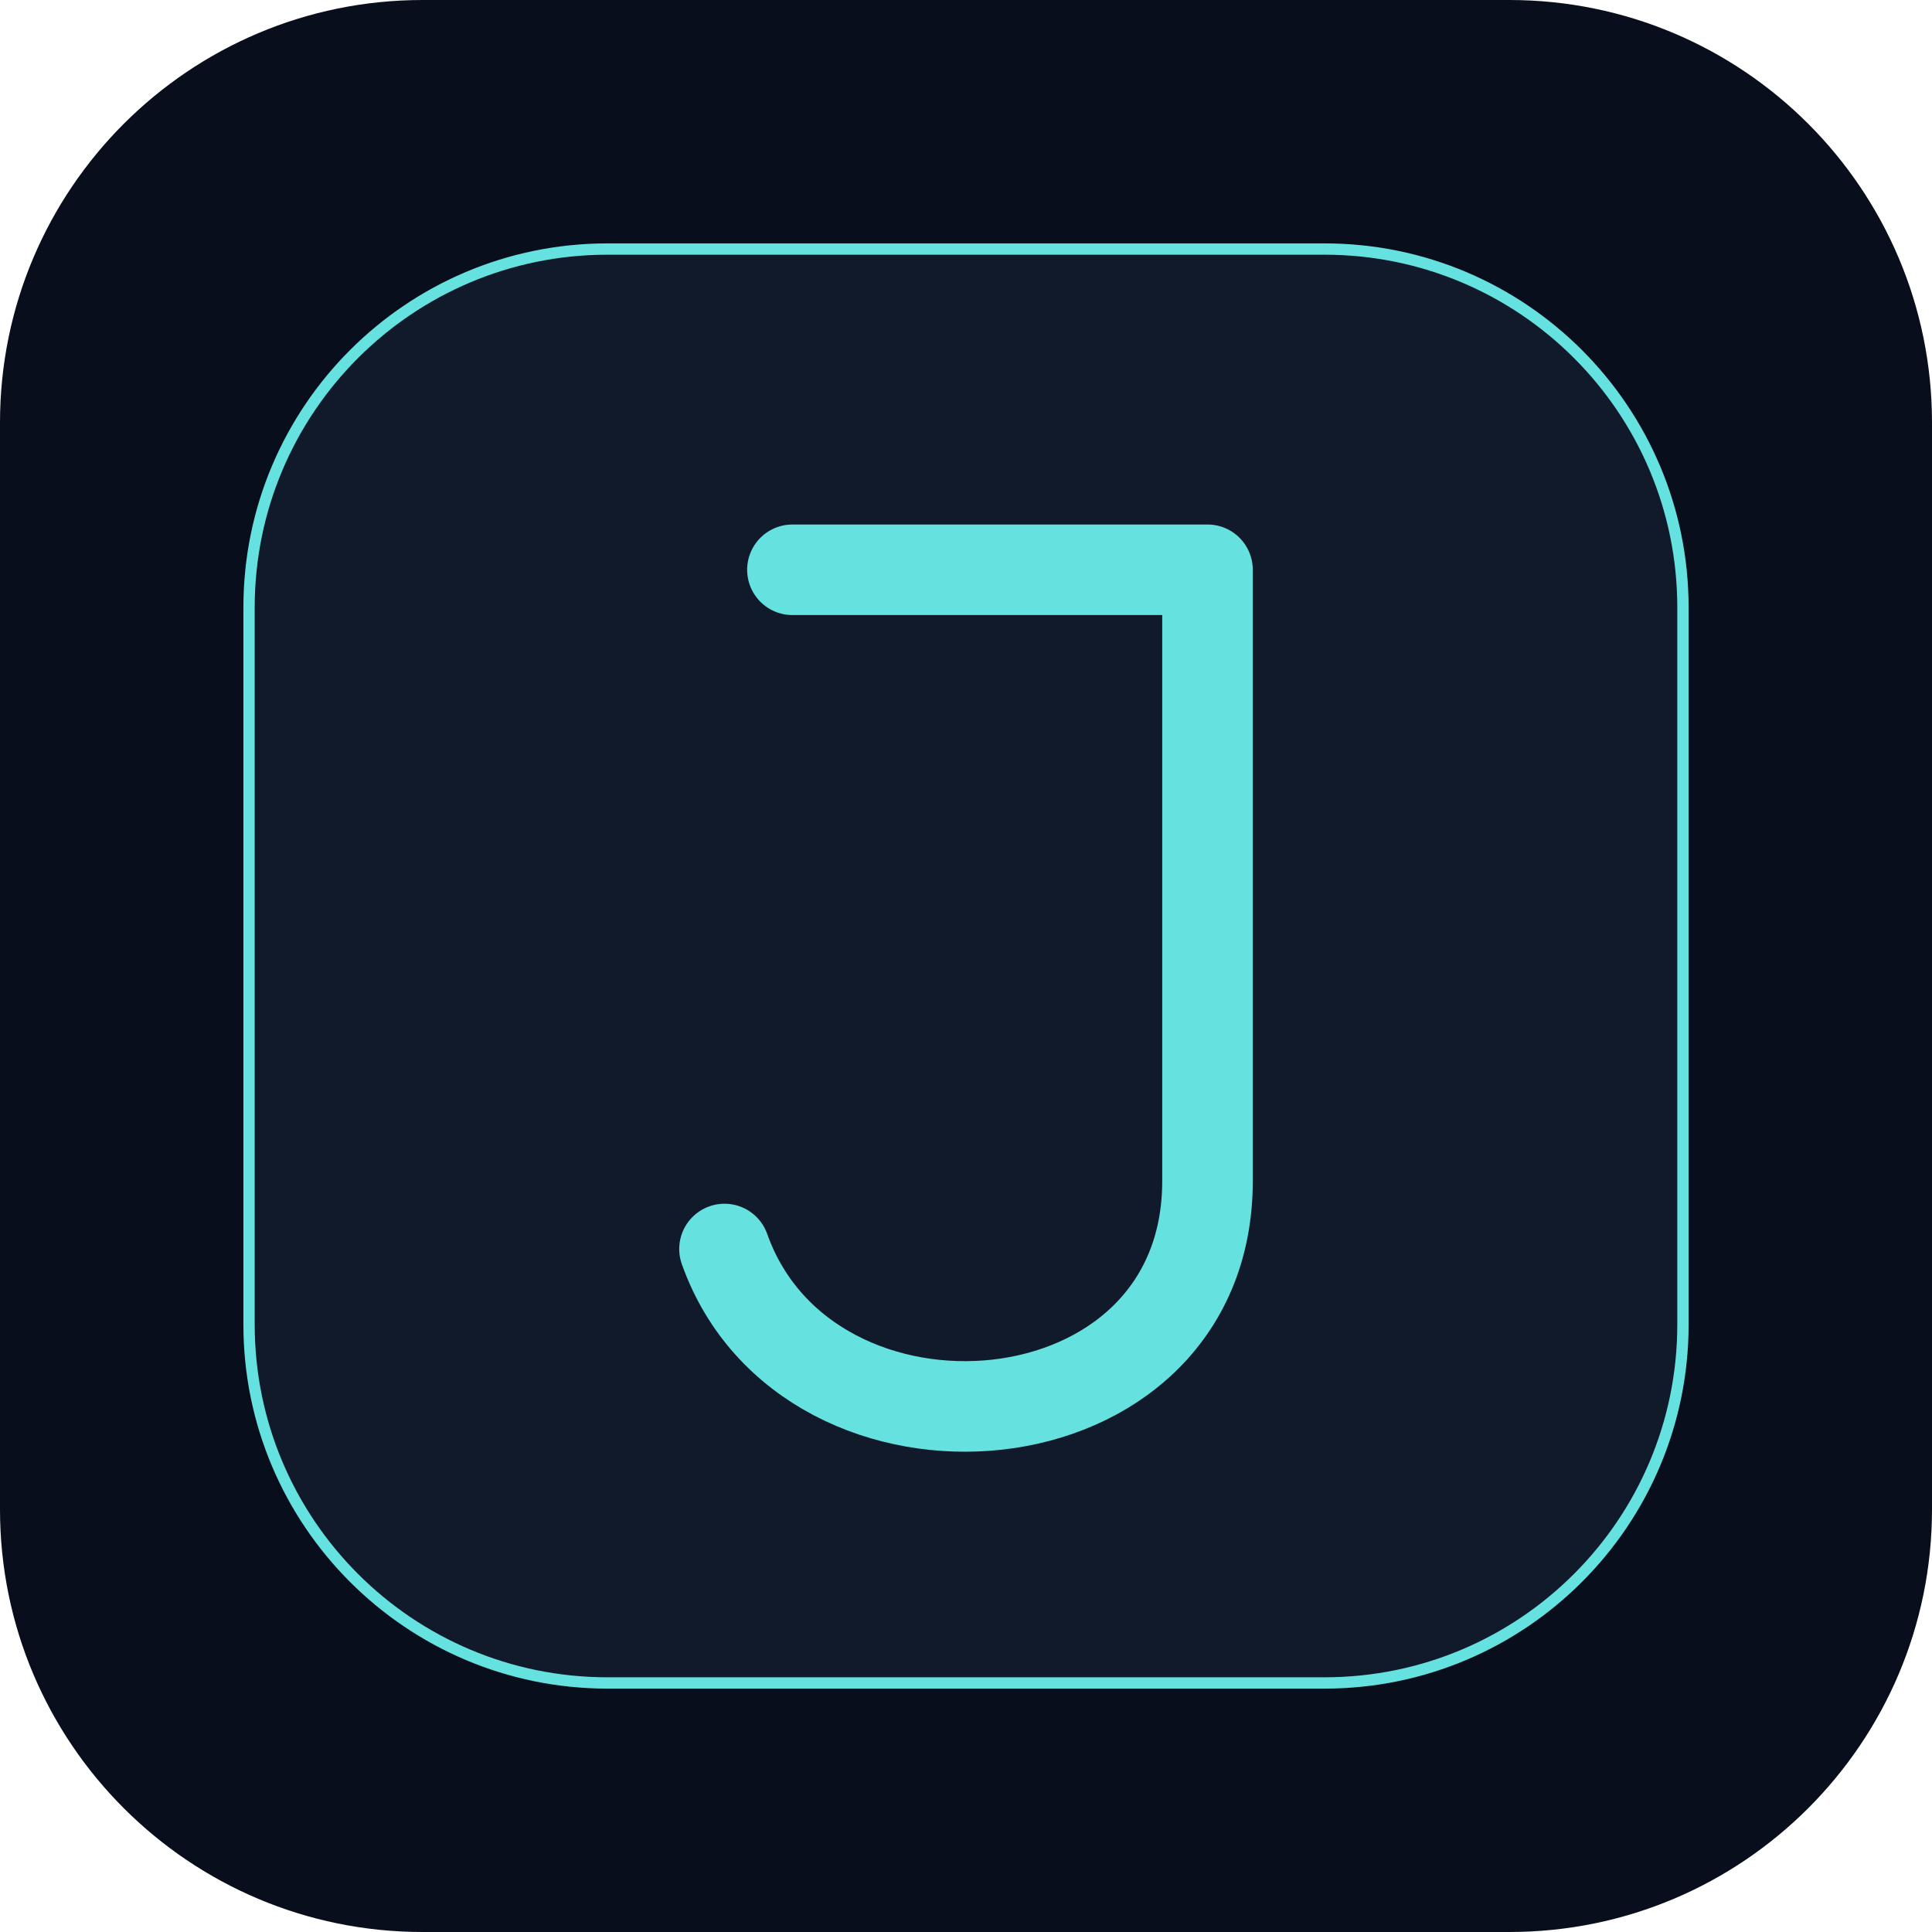
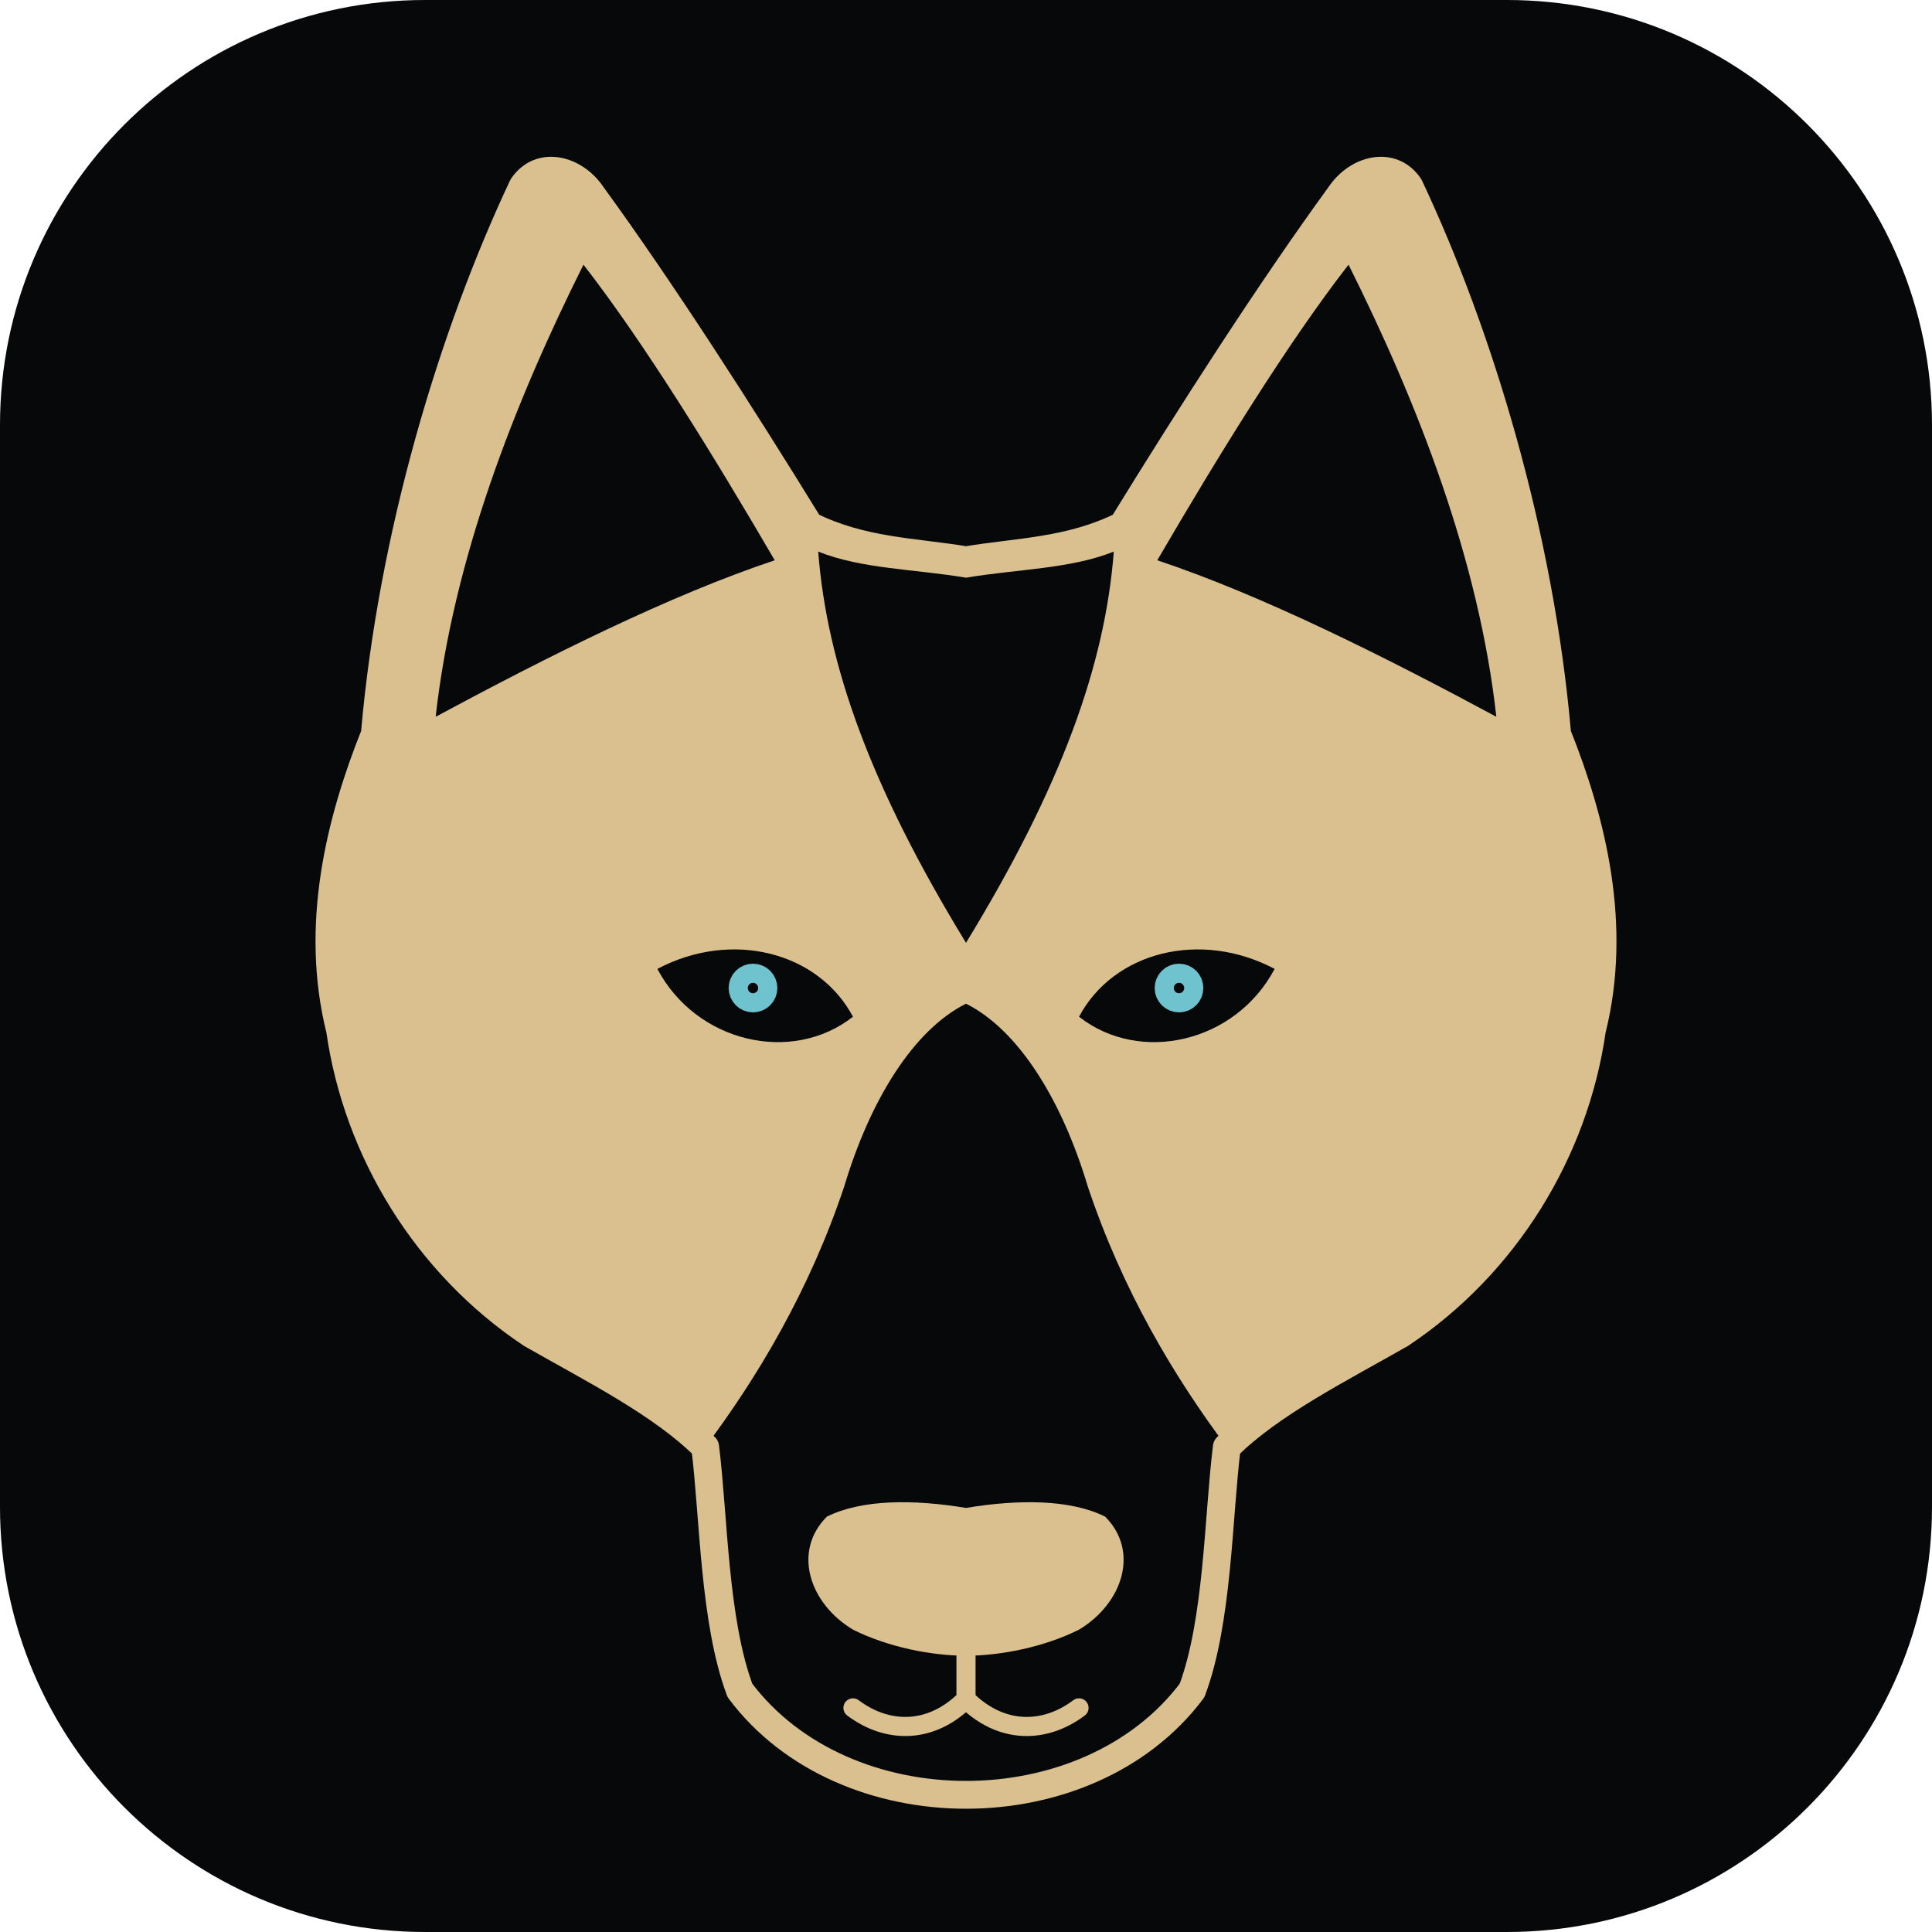
- <svg xmlns="http://www.w3.org/2000/svg" viewBox="0 0 512 512">
-   <rect width="512" height="512" rx="112" fill="#080e1b" />
-   <rect x="66" y="66" width="380" height="380" rx="95" fill="#101a2b" stroke="#65e1df" stroke-width="3" />
-   <path d="M210 151h110v162c0 72-106 80-128 18" fill="none" stroke="#65e1df" stroke-width="24" stroke-linecap="round" stroke-linejoin="round" />
+ <svg xmlns="http://www.w3.org/2000/svg" viewBox="0 0 200 200" role="img" aria-label="JANGE">
+   <rect width="200" height="200" rx="44" fill="#07080a" />
+   <g transform="translate(100 103) scale(0.9) translate(-100 -100)">
+     <path d="M100 50C106 49 112 49 118 46C126 33 135 19 143 8C145 5 149 4 151 7C159 24 166 47 168 70C172 80 175 92 172 104C170 118 162 131 150 139C143 143 135 147 130 152C129 160 129 172 126 180C120 188 110 192 100 192C90 192 80 188 74 180C71 172 71 160 70 152C65 147 57 143 50 139C38 131 30 118 28 104C25 92 28 80 32 70C34 47 41 24 49 7C51 4 55 5 57 8C65 19 74 33 82 46C88 49 94 49 100 50Z" fill="#d9c08e" stroke="none" />
+     <path d="M122 50C129 38 137 25 144 16C152 32 159 50 161 68C148 61 134 54 122 50ZM78 50C71 38 63 25 56 16C48 32 41 50 39 68C52 61 66 54 78 50Z" fill="#07080a" stroke="none" />
+     <path d="M100 52C106 51 112 51 117 49C116 62 111 76 100 94C89 76 84 62 83 49C88 51 94 51 100 52Z" fill="#07080a" stroke="none" />
+     <path d="M100 101C106 104 111 112 114 122C118 134 124 144 130 152C129 160 129 172 126 180C120 188 110 192 100 192C90 192 80 188 74 180C71 172 71 160 70 152C76 144 82 134 86 122C89 112 94 104 100 101Z" fill="#07080a" stroke="none" />
+     <path d="M113 102.5C117 95 127 92.5 135.5 97C131 105.5 120 108 113 102.5ZM87 102.5C83 95 73 92.5 64.5 97C69 105.5 80 108 87 102.5Z" fill="#07080a" stroke="none" />
+     <circle cx="124.5" cy="99.2" r="1.1" fill="none" stroke-width="3.4" stroke-dasharray="none" stroke="#6fc3cf" />
+     <circle cx="75.5" cy="99.2" r="1.1" fill="none" stroke-width="3.4" stroke-dasharray="none" stroke="#6fc3cf" />
+     <path d="M100 159C106 158 112 158 116 160C120 164 118 170 113 173C109 175 104 176 100 176C96 176 91 175 87 173C82 170 80 164 84 160C88 158 94 158 100 159Z" fill="#d9c08e" stroke="none" />
+     <path d="M100 176V181M100 181C104 185 109 185 113 182M100 181C96 185 91 185 87 182" fill="none" stroke="#d9c08e" stroke-width="2.2" stroke-linecap="round" stroke-dasharray="none" />
+     <path class="em-outline" d="M100 50C106 49 112 49 118 46C126 33 135 19 143 8C145 5 149 4 151 7C159 24 166 47 168 70C172 80 175 92 172 104C170 118 162 131 150 139C143 143 135 147 130 152C129 160 129 172 126 180C120 188 110 192 100 192C90 192 80 188 74 180C71 172 71 160 70 152C65 147 57 143 50 139C38 131 30 118 28 104C25 92 28 80 32 70C34 47 41 24 49 7C51 4 55 5 57 8C65 19 74 33 82 46C88 49 94 49 100 50Z" fill="none" stroke="#d9c08e" stroke-width="3.2" stroke-linejoin="round" pathLength="1" />
+   </g>
</svg>
